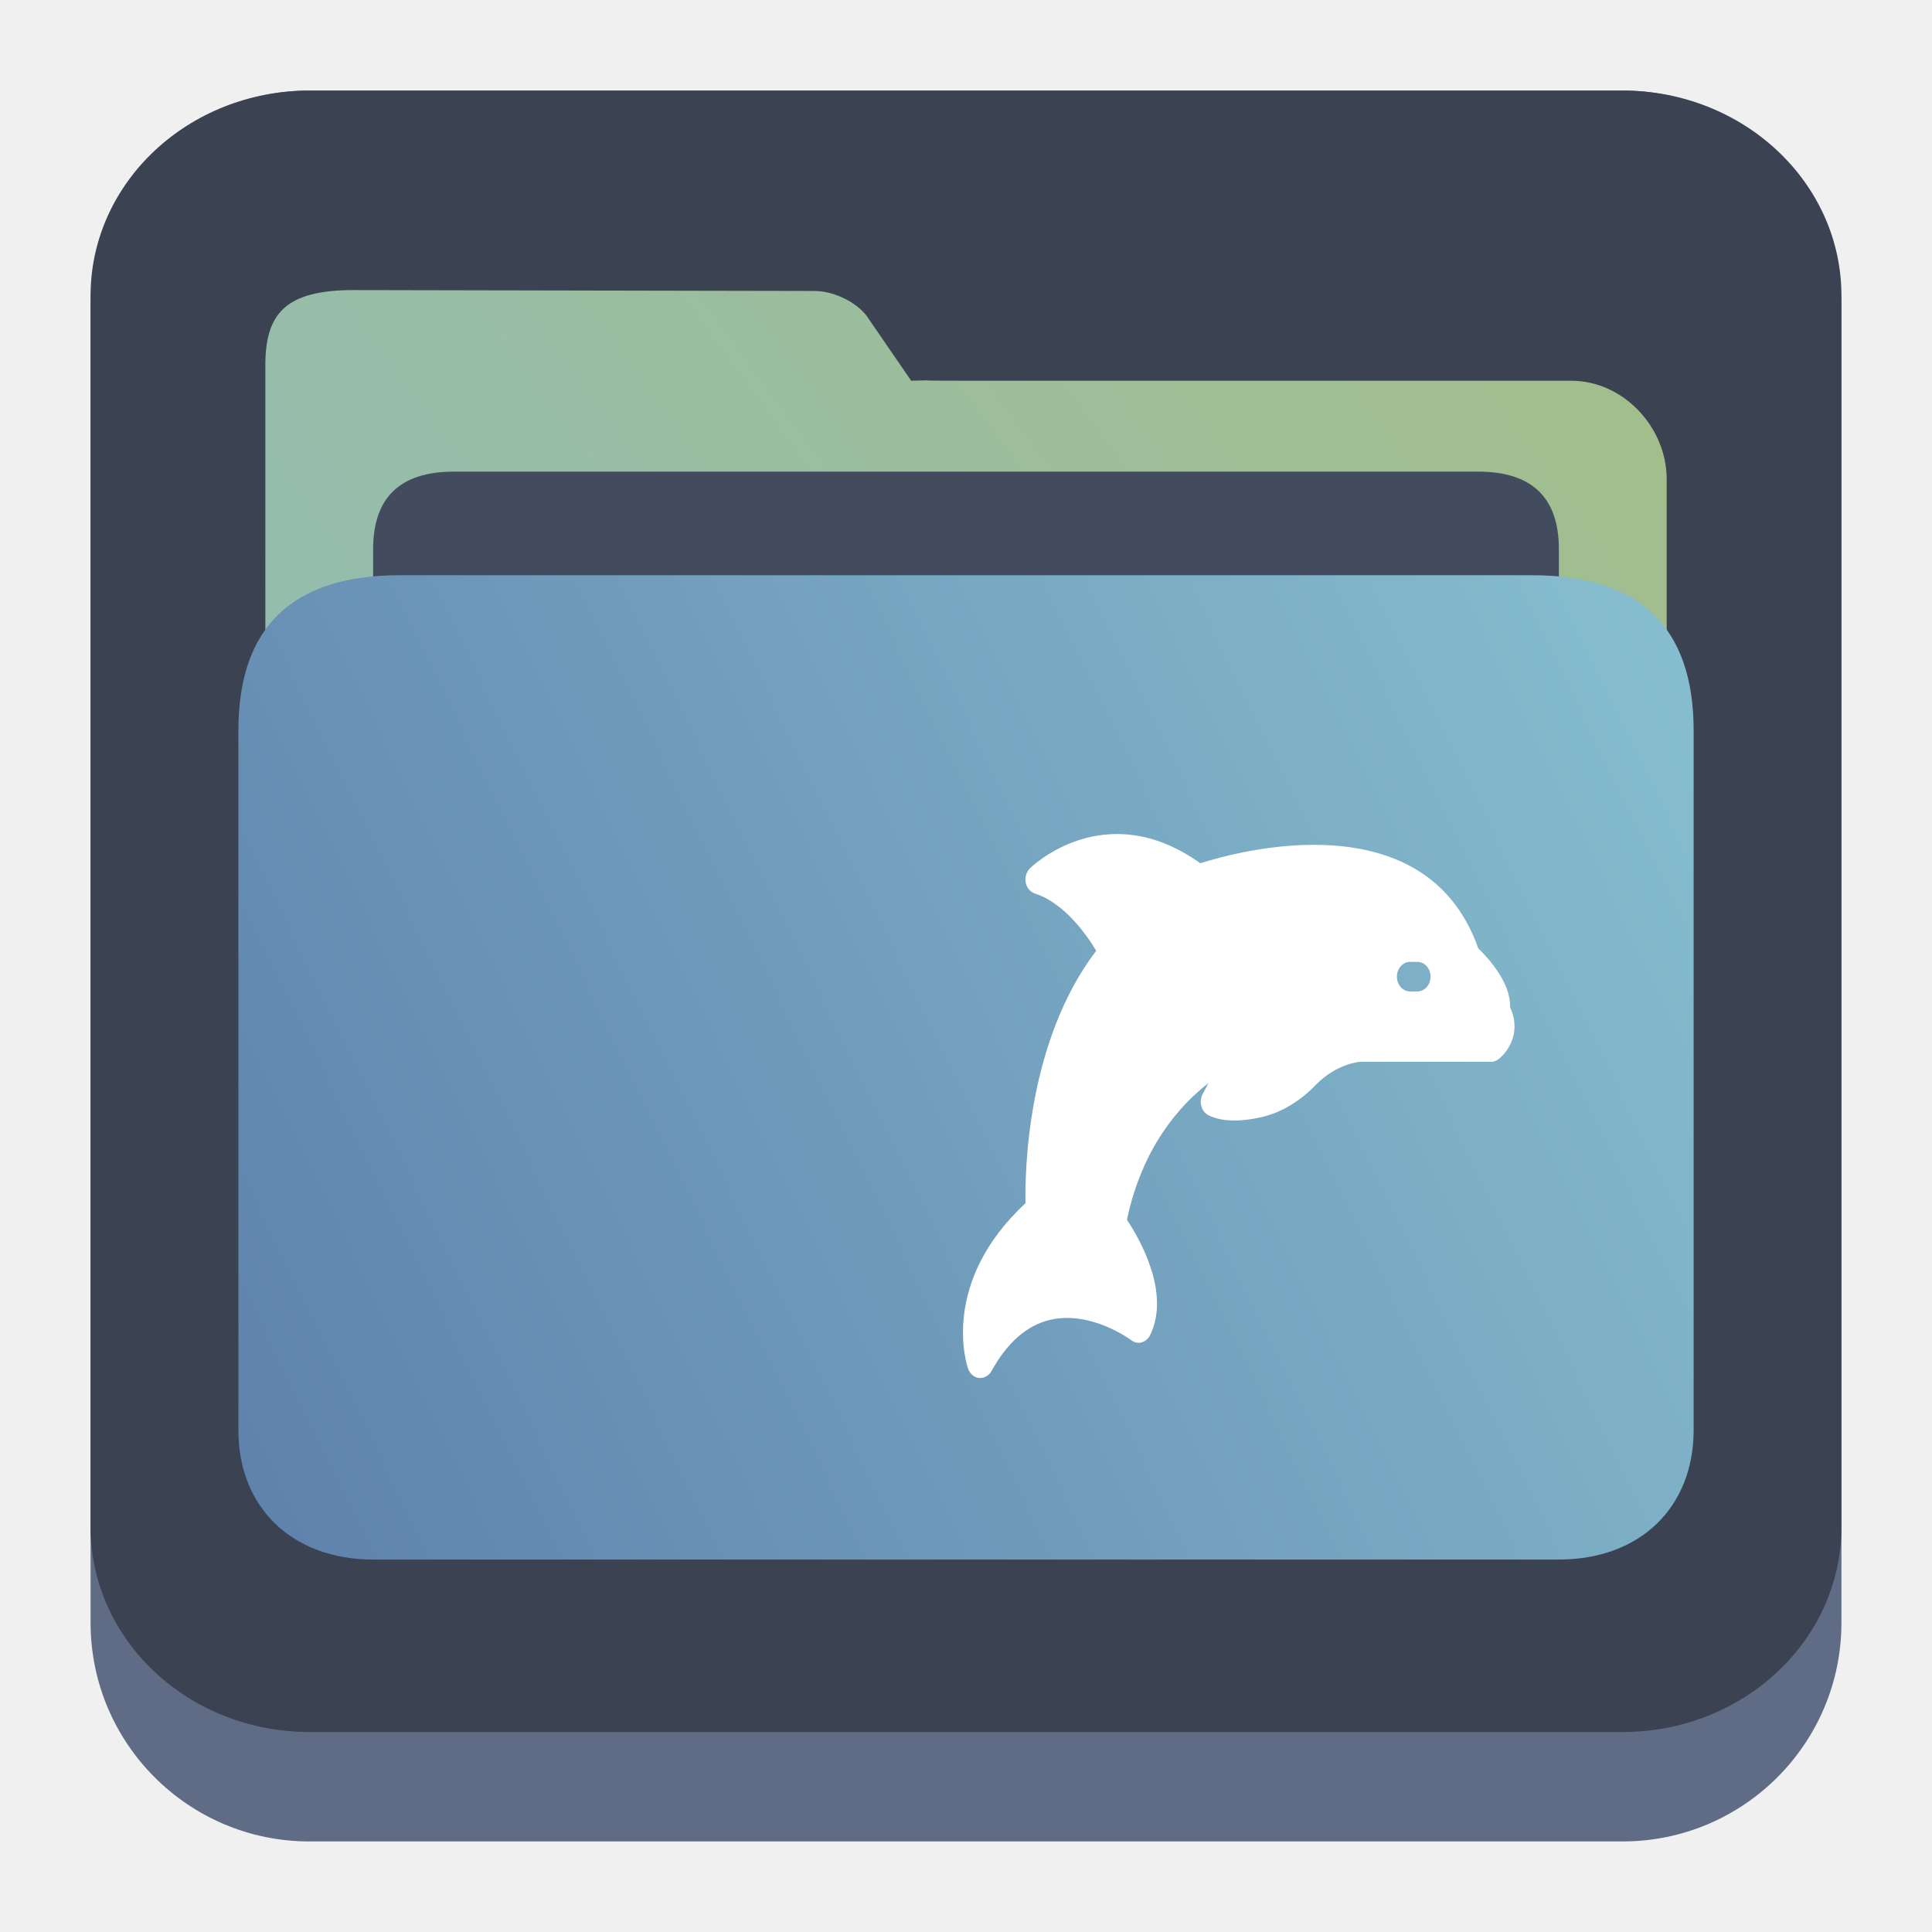
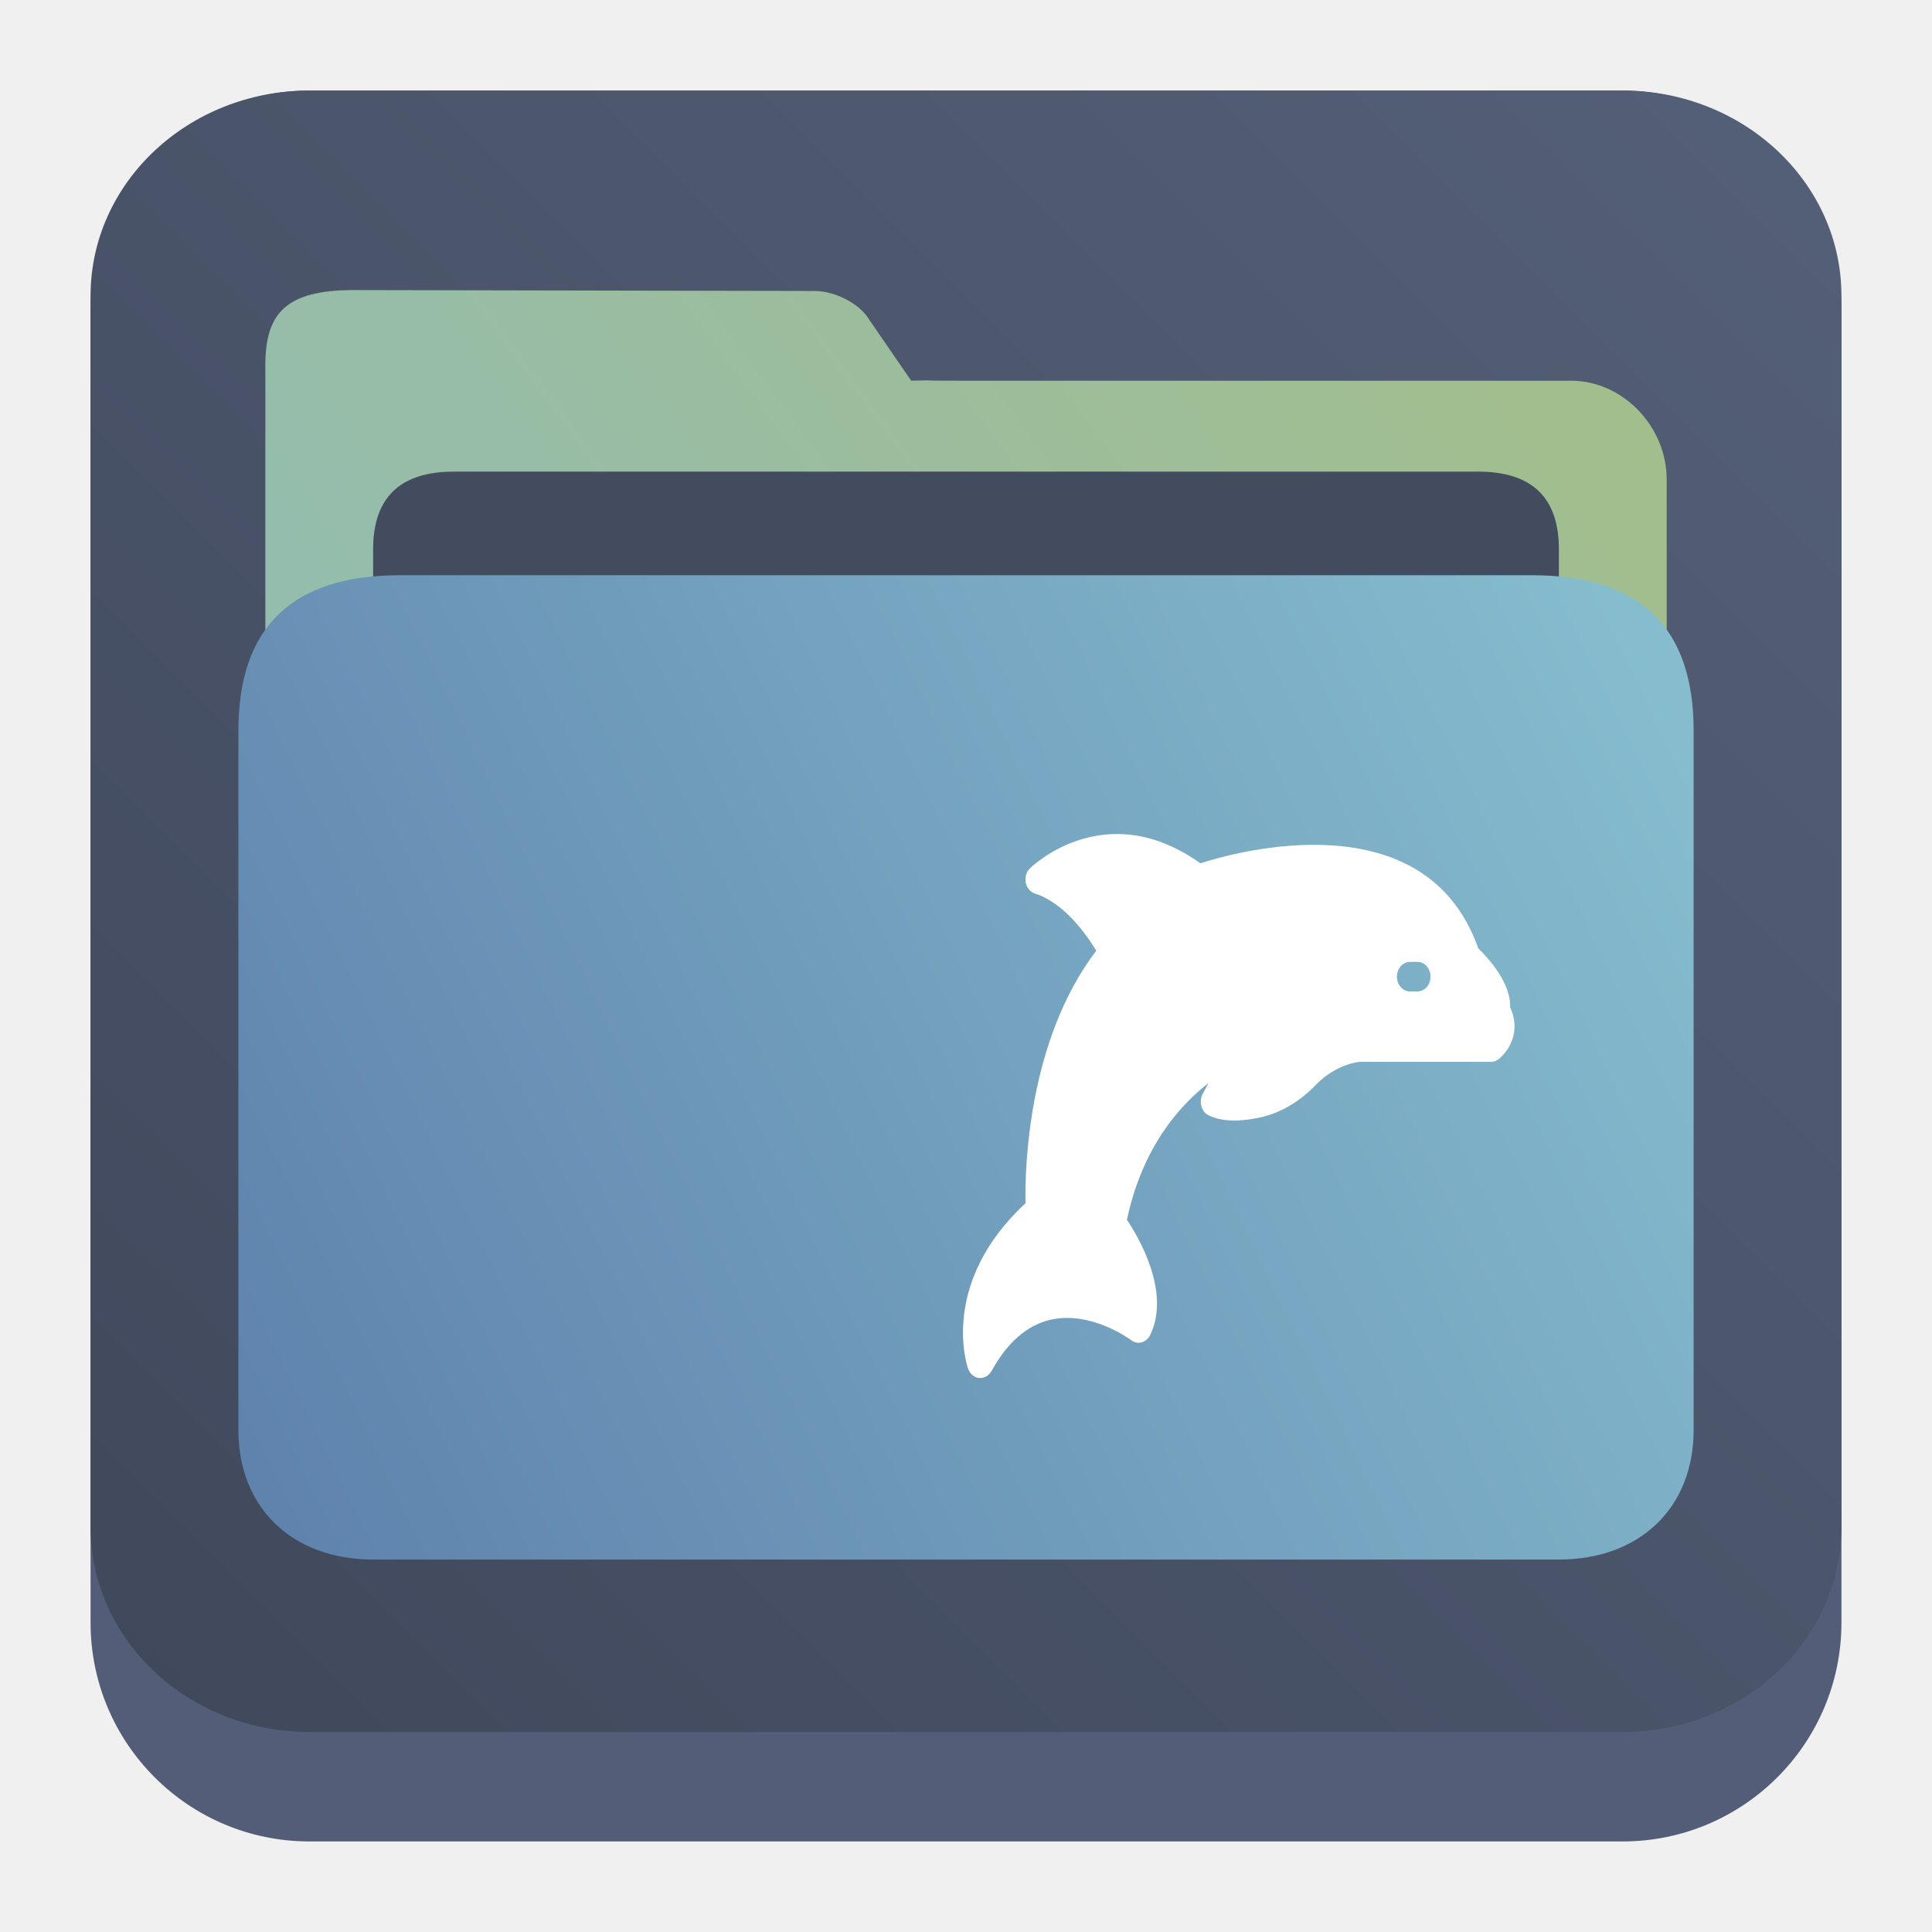
<svg xmlns="http://www.w3.org/2000/svg" xmlns:xlink="http://www.w3.org/1999/xlink" width="64" height="64" viewBox="0 0 64 64" version="1.1" id="svg52">
  <defs id="defs32">
+     <linearGradient id="linearGradient2211">
+       <stop style="stop-color:#3f475a;stop-opacity:1;" offset="0" id="stop2207" />
+       <stop style="stop-color:#546078;stop-opacity:1;" offset="1" id="stop2209" />
+     </linearGradient>
    <linearGradient xlink:href="#linearGradient4393" id="linearGradient4399" x1="424.441" y1="502.85" x2="440.878" y2="529.576" gradientUnits="userSpaceOnUse" gradientTransform="matrix(0.6922471,0,0,0.6922471,-215.229,-357.1354)" />
    <linearGradient id="linearGradient4393">
      <stop style="stop-color:#000000;stop-opacity:1;" offset="0" id="stop3" />
      <stop style="stop-color:#000000;stop-opacity:0;" offset="1" id="stop5" />
    </linearGradient>
    <linearGradient xlink:href="#linearGradient4274" id="linearGradient4217" gradientUnits="userSpaceOnUse" gradientTransform="matrix(0.6922471,0,0,0.6922471,-199.3073,1639.897)" x1="390.571" y1="498.298" x2="442.571" y2="498.298" />
    <linearGradient id="linearGradient4274">
      <stop offset="0" style="stop-color:#ffffff;stop-opacity:1;" id="stop9" />
      <stop offset="1" style="stop-color:#ffffff;stop-opacity:0.488" id="stop11" />
    </linearGradient>
    <linearGradient xlink:href="#linearGradient4227" id="linearGradient4225" gradientUnits="userSpaceOnUse" x1="396.571" y1="498.798" x2="426.571" y2="511.798" gradientTransform="matrix(0.6922471,0,0,0.6922471,-199.3073,-360.2121)" />
    <linearGradient id="linearGradient4227">
      <stop offset="0" style="stop-color:#f5f5f5;stop-opacity:1" id="stop21" />
      <stop offset="1" style="stop-color:#f9f9f9;stop-opacity:1" id="stop23" />
    </linearGradient>
    <style id="current-color-scheme" type="text/css">      .ColorScheme-Highlight {
        color:#3593e6;
      }
</style>
    <linearGradient xlink:href="#linearGradient860" id="linearGradient862" x1="113.946" y1="366.972" x2="406.082" y2="159.712" gradientUnits="userSpaceOnUse" gradientTransform="matrix(0.1589028,0,0,0.1531842,-9.316971,-10.55916)" />
    <linearGradient id="linearGradient860">
      <stop style="stop-color:#8fbcbb;stop-opacity:1;" offset="0" id="stop856" />
      <stop style="stop-color:#a3be8c;stop-opacity:1;" offset="1" id="stop858" />
    </linearGradient>
    <linearGradient xlink:href="#linearGradient842" id="linearGradient844" x1="386.306" y1="539.798" x2="447.951" y2="504.719" gradientUnits="userSpaceOnUse" gradientTransform="matrix(0.7964893,0,0,0.9295351,-299.7922,-450.0992)" />
    <linearGradient id="linearGradient842">
      <stop style="stop-color:#5e81ac;stop-opacity:1;" offset="0" id="stop838" />
      <stop style="stop-color:#88c0d0;stop-opacity:1;" offset="1" id="stop840" />
    </linearGradient>
+     <linearGradient xlink:href="#linearGradient2211" id="linearGradient2213" x1="3" y1="61" x2="61" y2="3" gradientUnits="userSpaceOnUse" />
  </defs>
-   <path d="m 3,10.25 c 0,-4.004 3.246,-7.25 7.25,-7.25 h 43.5 c 4.004,0 7.25,3.246 7.25,7.25 v 43.5 c 0,4.004 -3.246,7.25 -7.25,7.25 H 10.25 C 6.246,61 3,57.754 3,53.75 Z" id="path736" style="fill:#606c86;fill-opacity:1;stroke-width:3.625" />
-   <path d="M 3,9.797 C 3,6.043 6.246,3 10.25,3 h 43.5 c 4.004,0 7.25,3.043 7.25,6.797 v 40.781 c 0,3.754 -3.246,6.797 -7.25,6.797 H 10.25 c -4.004,0 -7.25,-3.043 -7.25,-6.797 z" id="path738" style="fill:#3b4252;fill-opacity:1;stroke-width:3.625" />
+   <path d="m 3,10.25 c 0,-4.004 3.246,-7.25 7.25,-7.25 h 43.5 c 4.004,0 7.25,3.246 7.25,7.25 v 43.5 c 0,4.004 -3.246,7.25 -7.25,7.25 H 10.25 C 6.246,61 3,57.754 3,53.75 Z" id="path736" style="fill:#545d78;fill-opacity:1;stroke-width:3.625" />
+   <path d="M 3,9.797 C 3,6.043 6.246,3 10.25,3 h 43.5 c 4.004,0 7.25,3.043 7.25,6.797 v 40.781 c 0,3.754 -3.246,6.797 -7.25,6.797 H 10.25 c -4.004,0 -7.25,-3.043 -7.25,-6.797 z" id="path738" style="fill:url(#linearGradient2213);fill-opacity:1;stroke-width:3.625" />
  <path style="fill:url(#linearGradient862);fill-opacity:1;stroke-width:0.145" d="m 31.998,12.612 c -2.676,0 0.001,-0.036 -1.814,0 L 28.796,10.592 C 28.488,10.067 27.672,9.639 26.982,9.639 L 11.714,9.609 c -2.254,0 -2.925,0.777 -2.924,2.495 l 2.13e-4,0.725 v 2.132 l -2.13e-4,28.113 c -8e-6,0.767 1.807,2.574 2.678,2.574 h 41.065 c 0.893,0 2.678,-1.716 2.678,-2.574 v -27.2 c 0,-1.716 -1.428,-3.262 -3.17,-3.262 z" id="path4-3" />
  <path style="fill:#434c5e;fill-opacity:1;stroke-width:0.149" d="m 51.64,24.547 c 0,1.227 -0.609,2.231 -2.003,2.231 H 14.287 c -1.394,0 -1.927,-1.004 -1.927,-2.231 v -6.35 c 0,-1.716 0.893,-2.574 2.678,-2.574 H 48.962 c 1.785,0 2.678,0.858 2.678,2.574 z" id="path8-6" />
  <path style="fill:url(#linearGradient844);fill-opacity:1;stroke-width:0.167" d="m 50.747,19.055 h -37.494 c -3.571,0 -5.356,1.716 -5.356,5.149 v 23.168 c 0,2.574 1.785,4.29 4.464,4.29 H 51.64 c 2.678,0 4.464,-1.716 4.464,-4.29 v -23.168 c 0,-3.432 -1.785,-5.149 -5.356,-5.149 z" id="path10" />
  <path d="m 50.024,33.372 c 0.035,-0.814 -0.739,-1.652 -1.054,-1.956 -1.74,-4.937 -7.987,-3.211 -9.207,-2.819 -3.178,-2.265 -5.626,0.147 -5.648,0.171 -0.118,0.117 -0.17,0.3 -0.135,0.475 0.035,0.171 0.153,0.309 0.306,0.358 0.979,0.314 1.718,1.378 2.028,1.893 -2.282,2.995 -2.365,7.265 -2.343,8.364 -2.846,2.642 -1.945,5.363 -1.902,5.481 0.061,0.171 0.201,0.294 0.367,0.309 0.012,0 0.026,0 0.039,0 0.149,0 0.293,-0.09 0.372,-0.234 0.52,-0.941 1.172,-1.51 1.932,-1.691 1.36,-0.323 2.68,0.662 2.693,0.672 0.1,0.078 0.227,0.108 0.35,0.072 0.118,-0.036 0.223,-0.123 0.28,-0.246 0.686,-1.417 -0.376,-3.221 -0.77,-3.814 0.503,-2.393 1.736,-3.78 2.702,-4.53 l -0.197,0.367 c -0.061,0.123 -0.079,0.264 -0.04,0.397 0.035,0.138 0.122,0.246 0.236,0.304 0.428,0.21 1.027,0.231 1.788,0.054 0.634,-0.153 1.246,-0.52 1.771,-1.064 0.686,-0.706 1.451,-0.76 1.451,-0.76 h 4.346 c 0.101,0 0.192,-0.039 0.271,-0.102 0.372,-0.329 0.476,-0.687 0.503,-0.931 0.035,-0.324 -0.056,-0.599 -0.139,-0.775 z m -3.073,-0.529 h -0.24 c -0.24,0 -0.437,-0.219 -0.437,-0.49 0,-0.27 0.197,-0.49 0.437,-0.49 h 0.24 c 0.245,0 0.437,0.219 0.437,0.49 0,0.27 -0.192,0.49 -0.437,0.49 z" id="path49" style="fill:#ffffff;fill-opacity:1;stroke-width:0.045" />
</svg>
